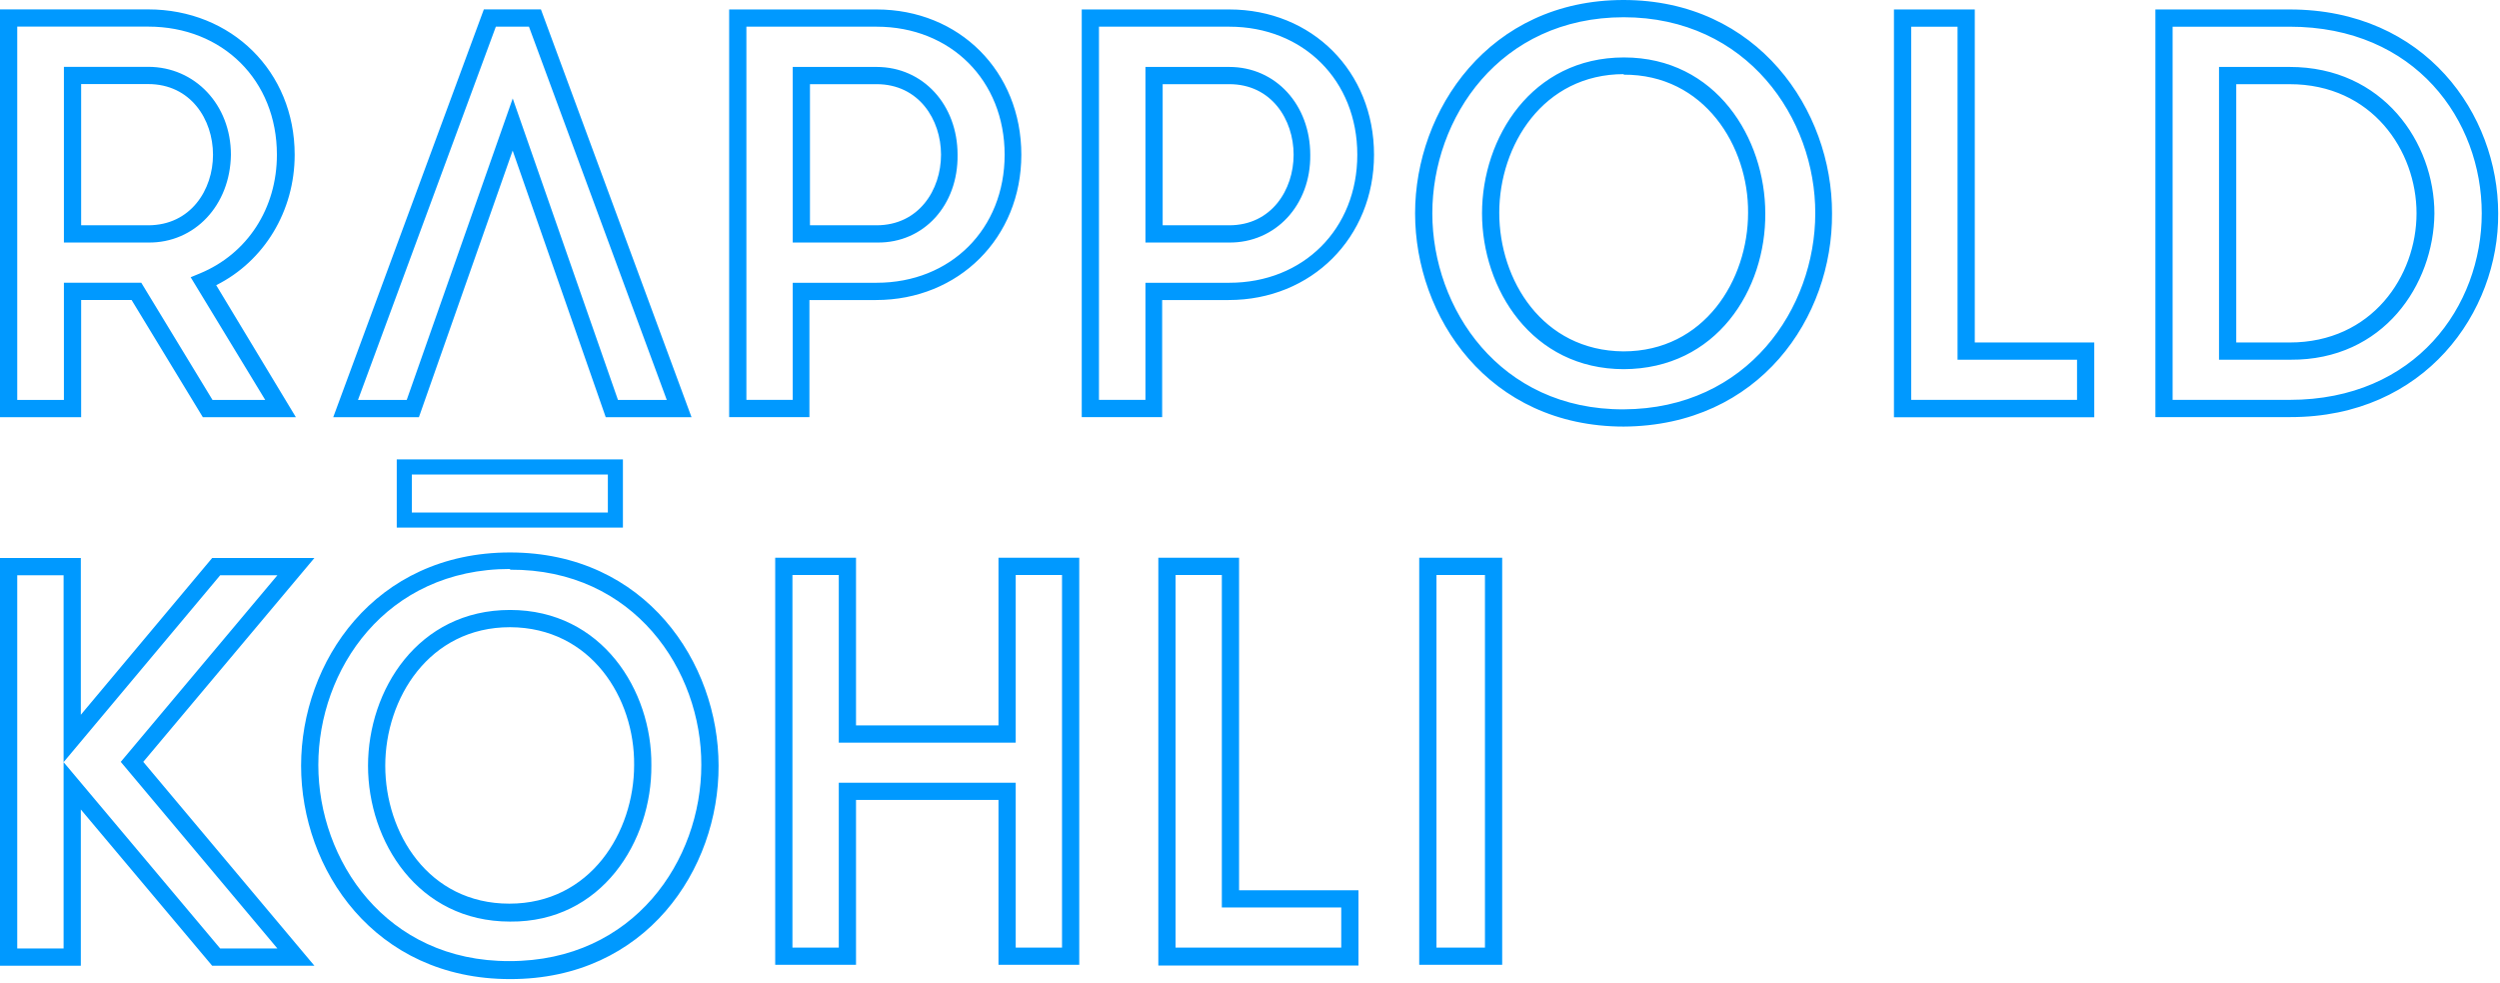
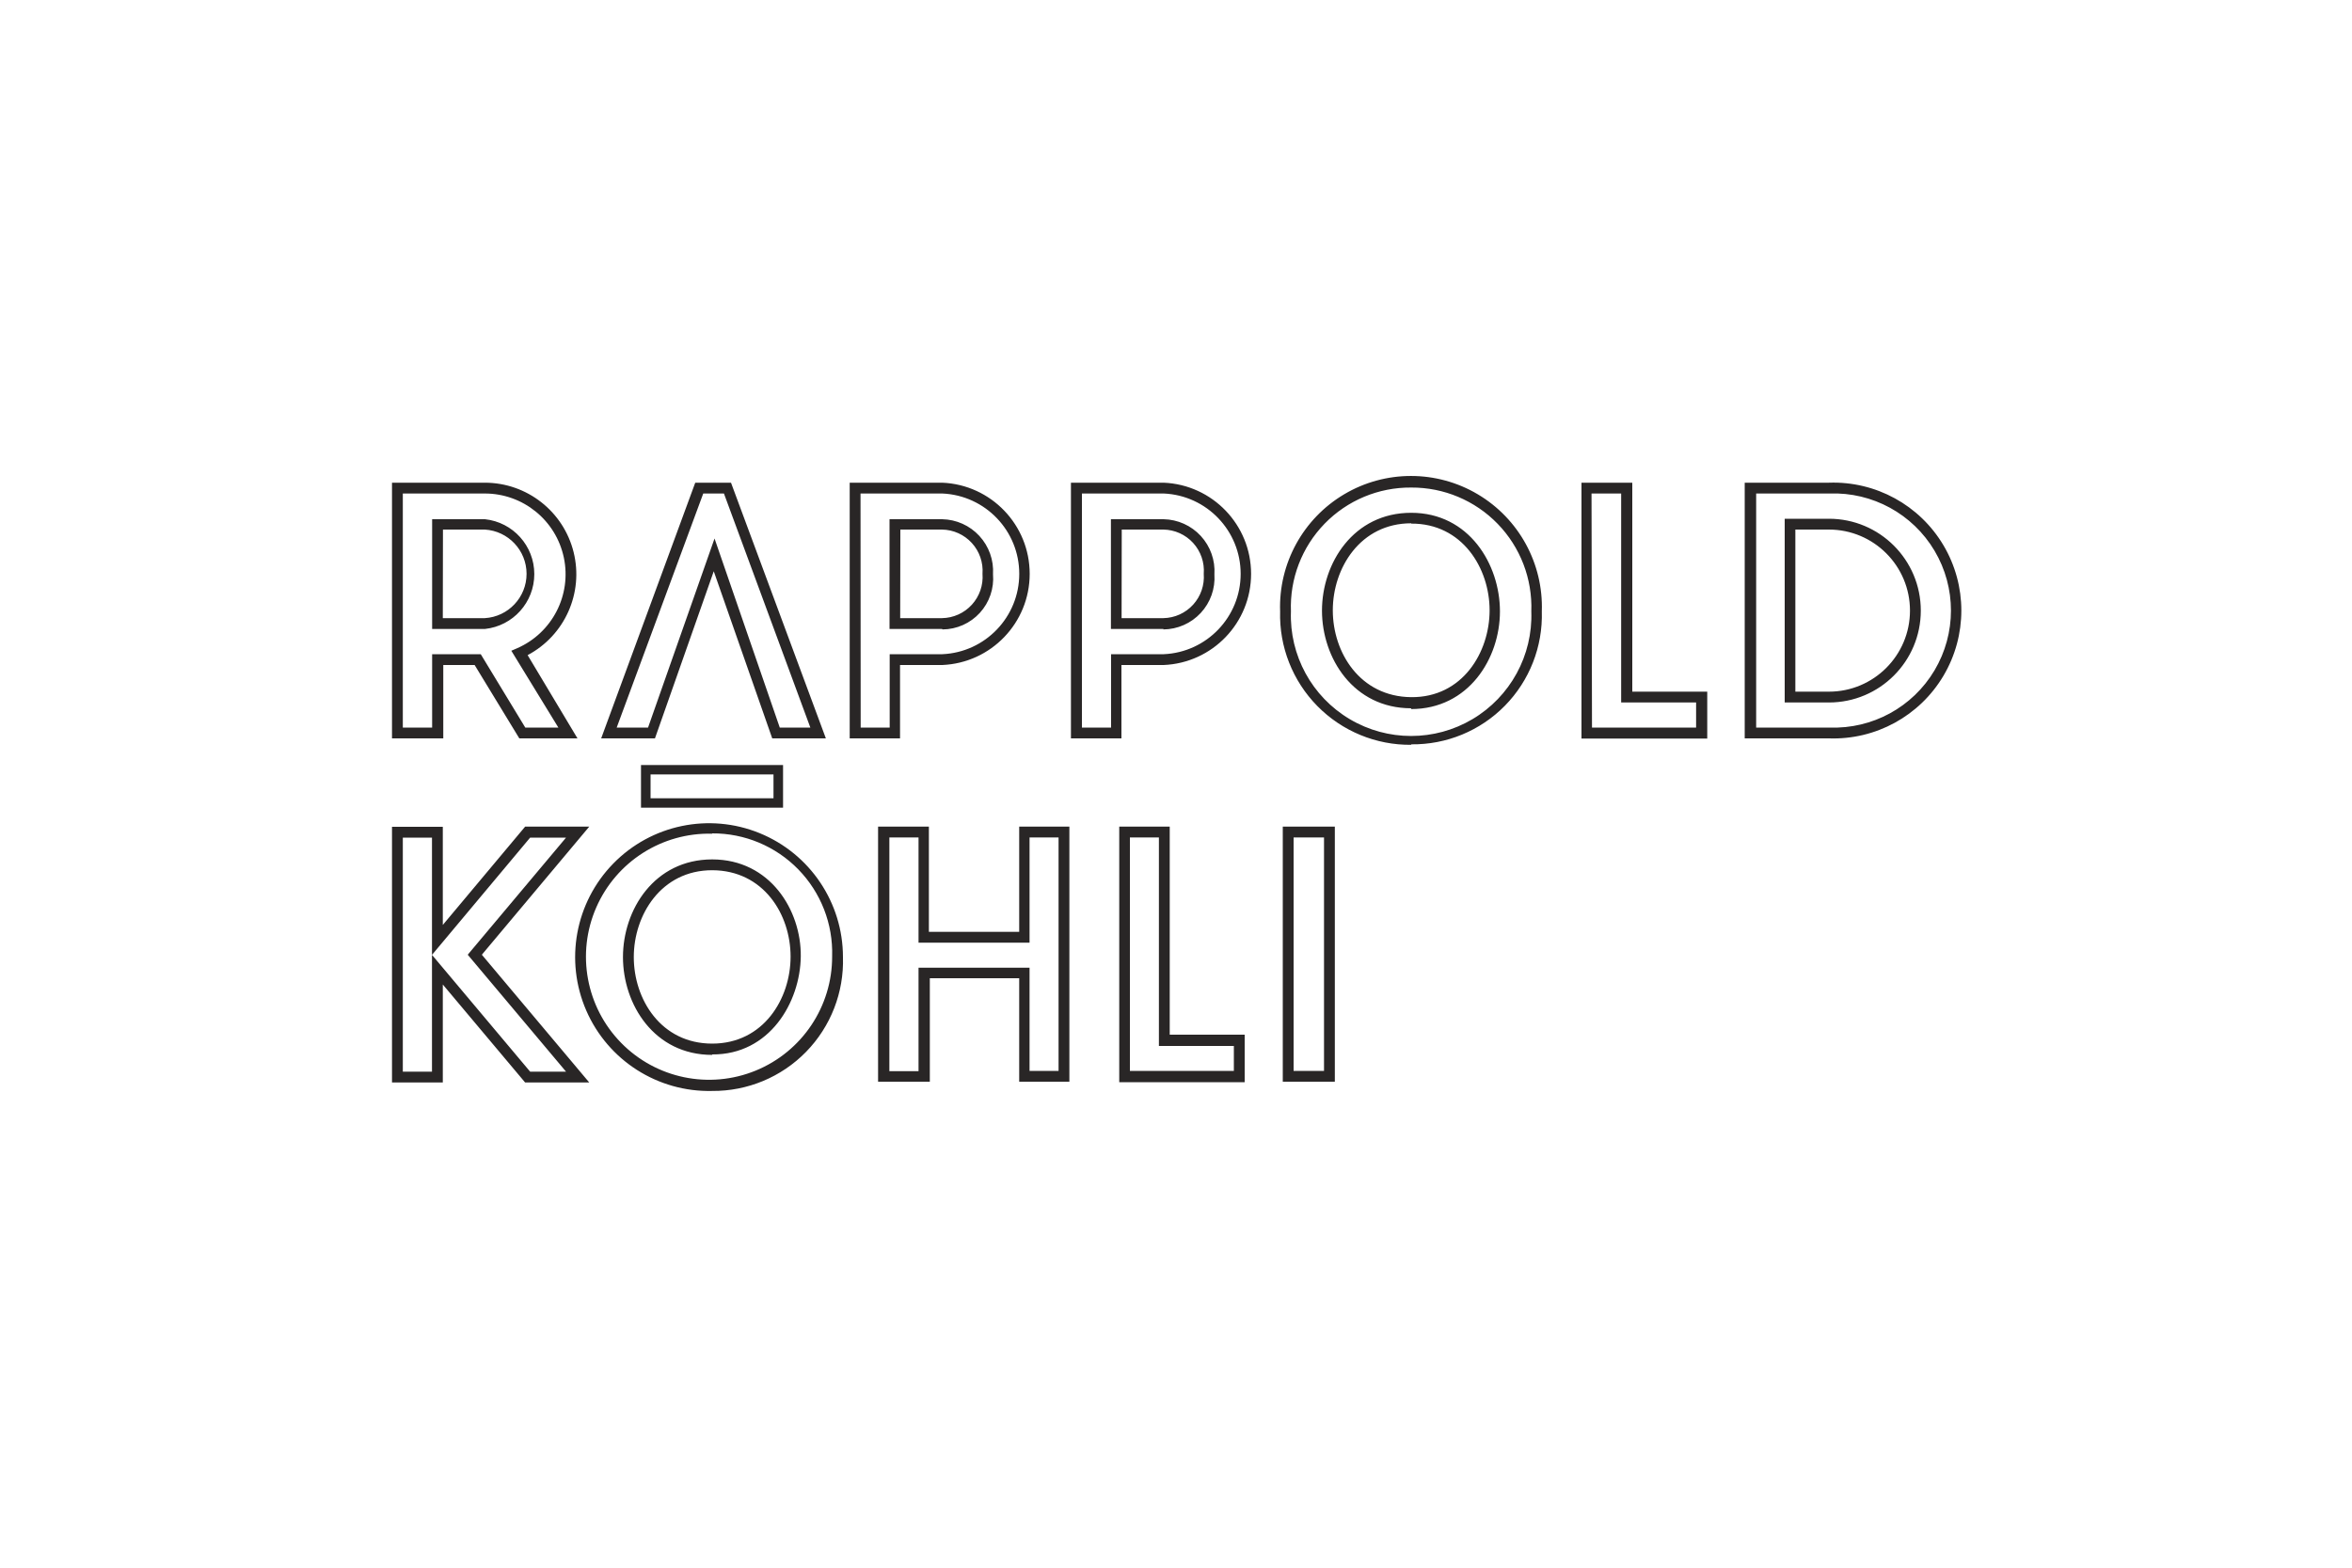
- <svg xmlns="http://www.w3.org/2000/svg" version="1.1" x="0px" y="0px" width="145px" height="57px" viewBox="0 0 145 57" xml:space="preserve" class="style0">
-   <style>.style0{enable-background:	new 0 0 145 57;}.style1{fill:	rgb(0,153,255);}</style>
-   <path d="M87.162 55.96h-4.814V32.349h4.814V55.96z M83.348 54.96h2.814V33.349h-2.814V54.96z M78.823 56 H67.21V32.349h4.685v19.285h6.928V55.96z M68.21 54.96h9.613v-2.326h-6.928V33.349H68.21V54.96z M62.622 55.96h-4.687v-9.563h-8.266 v9.563H44.98V32.349h4.689v9.725h8.266v-9.725h4.687V55.96z M58.935 54.96h2.687V33.349h-2.687v9.725H48.669v-9.725H45.98V54.96 h2.689v-9.563h10.266V54.96z M36.145 30.602H23.021v-3.955h13.123V30.602z M23.896 29.727H35.27v-2.205H23.896V29.727z M29.594 56.787c-7.875 0-12.124-6.376-12.124-12.375c0-5.996 4.249-12.369 12.124-12.369 c7.873 0 12.1 6.4 12.1 12.369C41.716 50.4 37.5 56.8 29.6 56.787z M29.594 33 c-7.225 0-11.124 5.857-11.124 11.369c0 5.5 3.9 11.4 11.1 11.375c7.224 0 11.122-5.86 11.122-11.375 C40.716 38.9 36.8 33 29.6 33.043z M18.242 56.012H12.31l-7.62-9.062v9.062H0V32.365h4.69v9.092l7.62-9.092h5.932 L8.313 44.188L18.242 56.012z M12.776 55.012h3.32L7.007 44.188l9.089-10.823h-3.32L3.69 44.206L12.776 55.012z M1 55.012h2.69 V33.365H1V55.012z M29.594 53.452c-5.352 0-8.24-4.657-8.24-9.04c0-4.38 2.888-9.034 8.24-9.034s8.24 4.7 8.2 9 C37.834 48.8 34.9 53.5 29.6 53.452z M29.594 36.378c-4.703 0-7.24 4.14-7.24 8.034c0 3.9 2.5 8 7.2 8 c4.702 0 7.24-4.143 7.24-8.04C36.834 40.5 34.3 36.4 29.6 36.378z M94.227 24.742c-7.872 0-12.119-6.373-12.119-12.369 C82.107 6.4 86.4 0 94.2 0s12.119 6.4 12.1 12.373C106.346 18.4 102.1 24.7 94.2 24.742z M94.227 1 c-7.222 0-11.119 5.86-11.119 11.373c0 5.5 3.9 11.4 11.1 11.369s11.119-5.857 11.119-11.369 C105.346 6.9 101.4 1 94.2 1z M40.124 24.196h-4.978l-5.4-15.462l-5.439 15.462h-4.971l8.738-23.651h3.312L40.124 24.196z M35.856 23.196h2.832L30.691 1.545h-1.92l-7.999 21.651h2.827L29.75 5.711L35.856 23.196z M17.167 24.196h-5.399l-4.132-6.795 H4.708v6.795H0V0.545h8.598c4.828 0 8.5 3.6 8.5 8.429c0 3.266-1.769 6.174-4.553 7.567L17.167 24.196z M12.33 23.196h3.059 l-4.326-7.116l0.54-0.223c2.753-1.138 4.464-3.775 4.464-6.884c0-4.305-3.141-7.429-7.468-7.429H1v21.651h2.708v-6.795h4.49 L12.33 23.196z M132.852 24.192h-7.789V0.549h7.789c7.891 0 12.1 6.1 12.1 11.824C145 18.1 140.7 24.2 132.9 24.192z M126.062 23.192h6.789c7.319 0 11.148-5.443 11.148-10.819c0-5.379-3.829-10.824-11.148-10.824h-6.789V23.192z M121.516 24.2 h-11.623V0.549h4.69v19.315h6.933V24.192z M110.893 23.192h9.623v-2.328h-6.933V1.549h-2.69V23.192z M67.462 24.192h-4.696V0.549 h8.559c4.806 0 8.4 3.6 8.4 8.425c0 4.805-3.624 8.428-8.43 8.428h-3.863V24.192z M63.766 23.192h2.696v-6.791h4.863 c4.305 0 7.43-3.124 7.43-7.428c0-4.302-3.125-7.425-7.43-7.425h-7.559V23.192z M46.997 24.192h-4.689V0.549h8.553 c4.807 0 8.4 3.6 8.4 8.425c0 4.805-3.625 8.428-8.431 8.428h-3.864V24.192z M43.308 23.192h2.689v-6.791h4.864 c4.306 0 7.431-3.124 7.431-7.428c0-4.302-3.125-7.425-7.431-7.425h-7.553V23.192z M94.227 21.412c-5.349 0-8.235-4.657-8.235-9.039 c0-4.383 2.887-9.041 8.235-9.041c5.351 0 8.2 4.7 8.2 9.041C102.464 16.8 99.6 21.4 94.2 21.412z M94.227 4.3 c-4.699 0-7.235 4.143-7.235 8.041c0 3.9 2.5 8 7.2 8.039c4.701 0 7.237-4.142 7.237-8.039 C101.464 8.5 98.9 4.3 94.2 4.332z M132.852 20.864h-4.098V3.883h4.098c5.433 0 8.4 4.4 8.4 8.5 C141.215 16.5 138.3 20.9 132.9 20.864z M129.754 19.864h3.098c4.782 0 7.363-3.86 7.363-7.491 c0-3.631-2.581-7.49-7.363-7.49h-3.098V19.864z M71.325 14.067h-4.863V3.883h4.863c2.699 0 4.7 2.2 4.7 5.1 C76.061 11.9 74 14.1 71.3 14.067z M67.462 13.067h3.863c2.452 0 3.735-2.06 3.735-4.094c0-2.033-1.283-4.091-3.735-4.091 h-3.863V13.067z M50.861 14.067h-4.864V3.883h4.864c2.702 0 4.7 2.2 4.7 5.091C55.601 11.9 53.6 14.1 50.9 14.067z M46.997 13.067h3.864c2.456 0 3.74-2.06 3.74-4.094c0-2.033-1.285-4.091-3.74-4.091h-3.864V13.067z M8.598 14.067h-4.89V3.877h4.89 c2.714 0 4.8 2.2 4.8 5.097C13.359 11.9 11.3 14.1 8.6 14.067z M4.708 13.067h3.89c2.469 0 3.761-2.06 3.761-4.094 c0-2.036-1.292-4.097-3.761-4.097h-3.89V13.067z" class="style1" />
+ <svg xmlns="http://www.w3.org/2000/svg" id="Layer_1" data-name="Layer 1" viewBox="0 0 150 100">
+   <defs>
+     <style>.cls-1{fill:#292626;}</style>
+   </defs>
+   <path class="cls-1" d="M85.13,69H81.81V52.73h3.32Zm-2.63-.69h1.94V53.42H82.5Zm-3.12.72h-8V52.73H74.6V66h4.78v3Zm-7.32-.72h6.63V66.72H73.91V53.42H72.06ZM68.2,69H65v-6.6h-5.7V69H56V52.73h3.24v6.71H65V52.73H68.2Zm-2.54-.69h1.85V53.42H65.66v6.71H58.58V53.42H56.72V68.33h1.86v-6.6h7.08ZM49.94,51.52H40.88V48.8h9.06v2.72Zm-8.45-.6h7.84V49.4H41.49Zm3.93,18.67a8.54,8.54,0,1,1,8.34-8.54,8.28,8.28,0,0,1-8.34,8.54Zm0-16.41A7.85,7.85,0,1,0,53.07,61a7.61,7.61,0,0,0-7.65-7.84ZM37.58,69.05H33.49L28.24,62.8v6.25H25V52.74h3.24V59l5.25-6.27h4.09L30.73,60.9Zm-3.77-.69H36.1L29.83,60.9l6.27-7.47H33.81l-6.26,7.48Zm-8.12,0h1.86V53.43H25.69Zm19.73-1.07c-3.7,0-5.69-3.22-5.69-6.24s2-6.23,5.69-6.23S51.1,58.06,51.07,61s-2,6.29-5.65,6.26Zm0-11.78c-3.25,0-5,2.85-5,5.54s1.73,5.52,5,5.52,5-2.86,5-5.55-1.72-5.5-5-5.51Zm44.59-8A8.28,8.28,0,0,1,81.64,39a8.35,8.35,0,1,1,16.69,0A8.23,8.23,0,0,1,90,47.48ZM90,31.1A7.61,7.61,0,0,0,82.33,39a7.67,7.67,0,1,0,15.33,0A7.62,7.62,0,0,0,90,31.1Zm-37.33,16H49.25L45.52,36.44,41.77,47.1H38.34l6-16.31h2.28Zm-2.94-.69h1.95L46.17,31.48H44.85L39.33,46.41h2l4.24-12.06Zm-12.9.69H33.12l-2.85-4.68h-2V47.1H25V30.79h5.93a5.84,5.84,0,0,1,2.72,11Zm-3.33-.69h2.11l-3-4.9.37-.16a5.15,5.15,0,0,0-2.07-9.87H25.69V46.41h1.87V41.73h3.1Zm83.14.69h-5.37V30.79h5.37a8.16,8.16,0,1,1,0,16.31ZM112,46.41h4.68a7.47,7.47,0,1,0,0-14.93H112Zm-3.14.7h-8V30.79h3.24V44.12h4.78v3Zm-7.33-.7h6.64v-1.6h-4.78V31.48H101.5Zm-30,.69H68.3V30.79h5.91a5.82,5.82,0,0,1,0,11.63H71.52V47.1ZM69,46.41h1.86V41.73h3.36a5.13,5.13,0,0,0,0-10.25H69Zm-11.57.69H54.19V30.79h5.9a5.82,5.82,0,0,1,0,11.63H57.4V47.1Zm-2.54-.69h1.85V41.73h3.36a5.13,5.13,0,0,0,0-10.25H54.88ZM90,45.18c-3.69,0-5.69-3.21-5.69-6.23s2-6.24,5.69-6.24S95.66,36,95.66,39s-2,6.23-5.67,6.23Zm0-11.8c-3.25,0-5,2.86-5,5.55s1.73,5.51,5,5.54,5-2.86,5-5.54-1.74-5.55-5-5.53Zm26.64,11.43h-2.82V33.09h2.82a5.86,5.86,0,0,1,0,11.72Zm-2.14-.69h2.14a5.17,5.17,0,0,0,0-10.34h-2.14Zm-40.3-4H70.85v-7h3.36a3.31,3.31,0,0,1,3.24,3.52,3.29,3.29,0,0,1-3.26,3.51Zm-2.67-.69h2.67a2.63,2.63,0,0,0,2.57-2.83,2.62,2.62,0,0,0-2.57-2.82H71.54Zm-11.45.69H56.73v-7h3.36a3.31,3.31,0,0,1,3.24,3.51,3.25,3.25,0,0,1-3.22,3.52Zm-2.67-.69h2.67a2.63,2.63,0,0,0,2.58-2.83,2.63,2.63,0,0,0-2.58-2.82H57.42Zm-26.49.69H27.56v-7h3.37a3.52,3.52,0,0,1,0,7Zm-2.68-.69h2.68a2.83,2.83,0,0,0,0-5.65H28.25Z" />
</svg>
